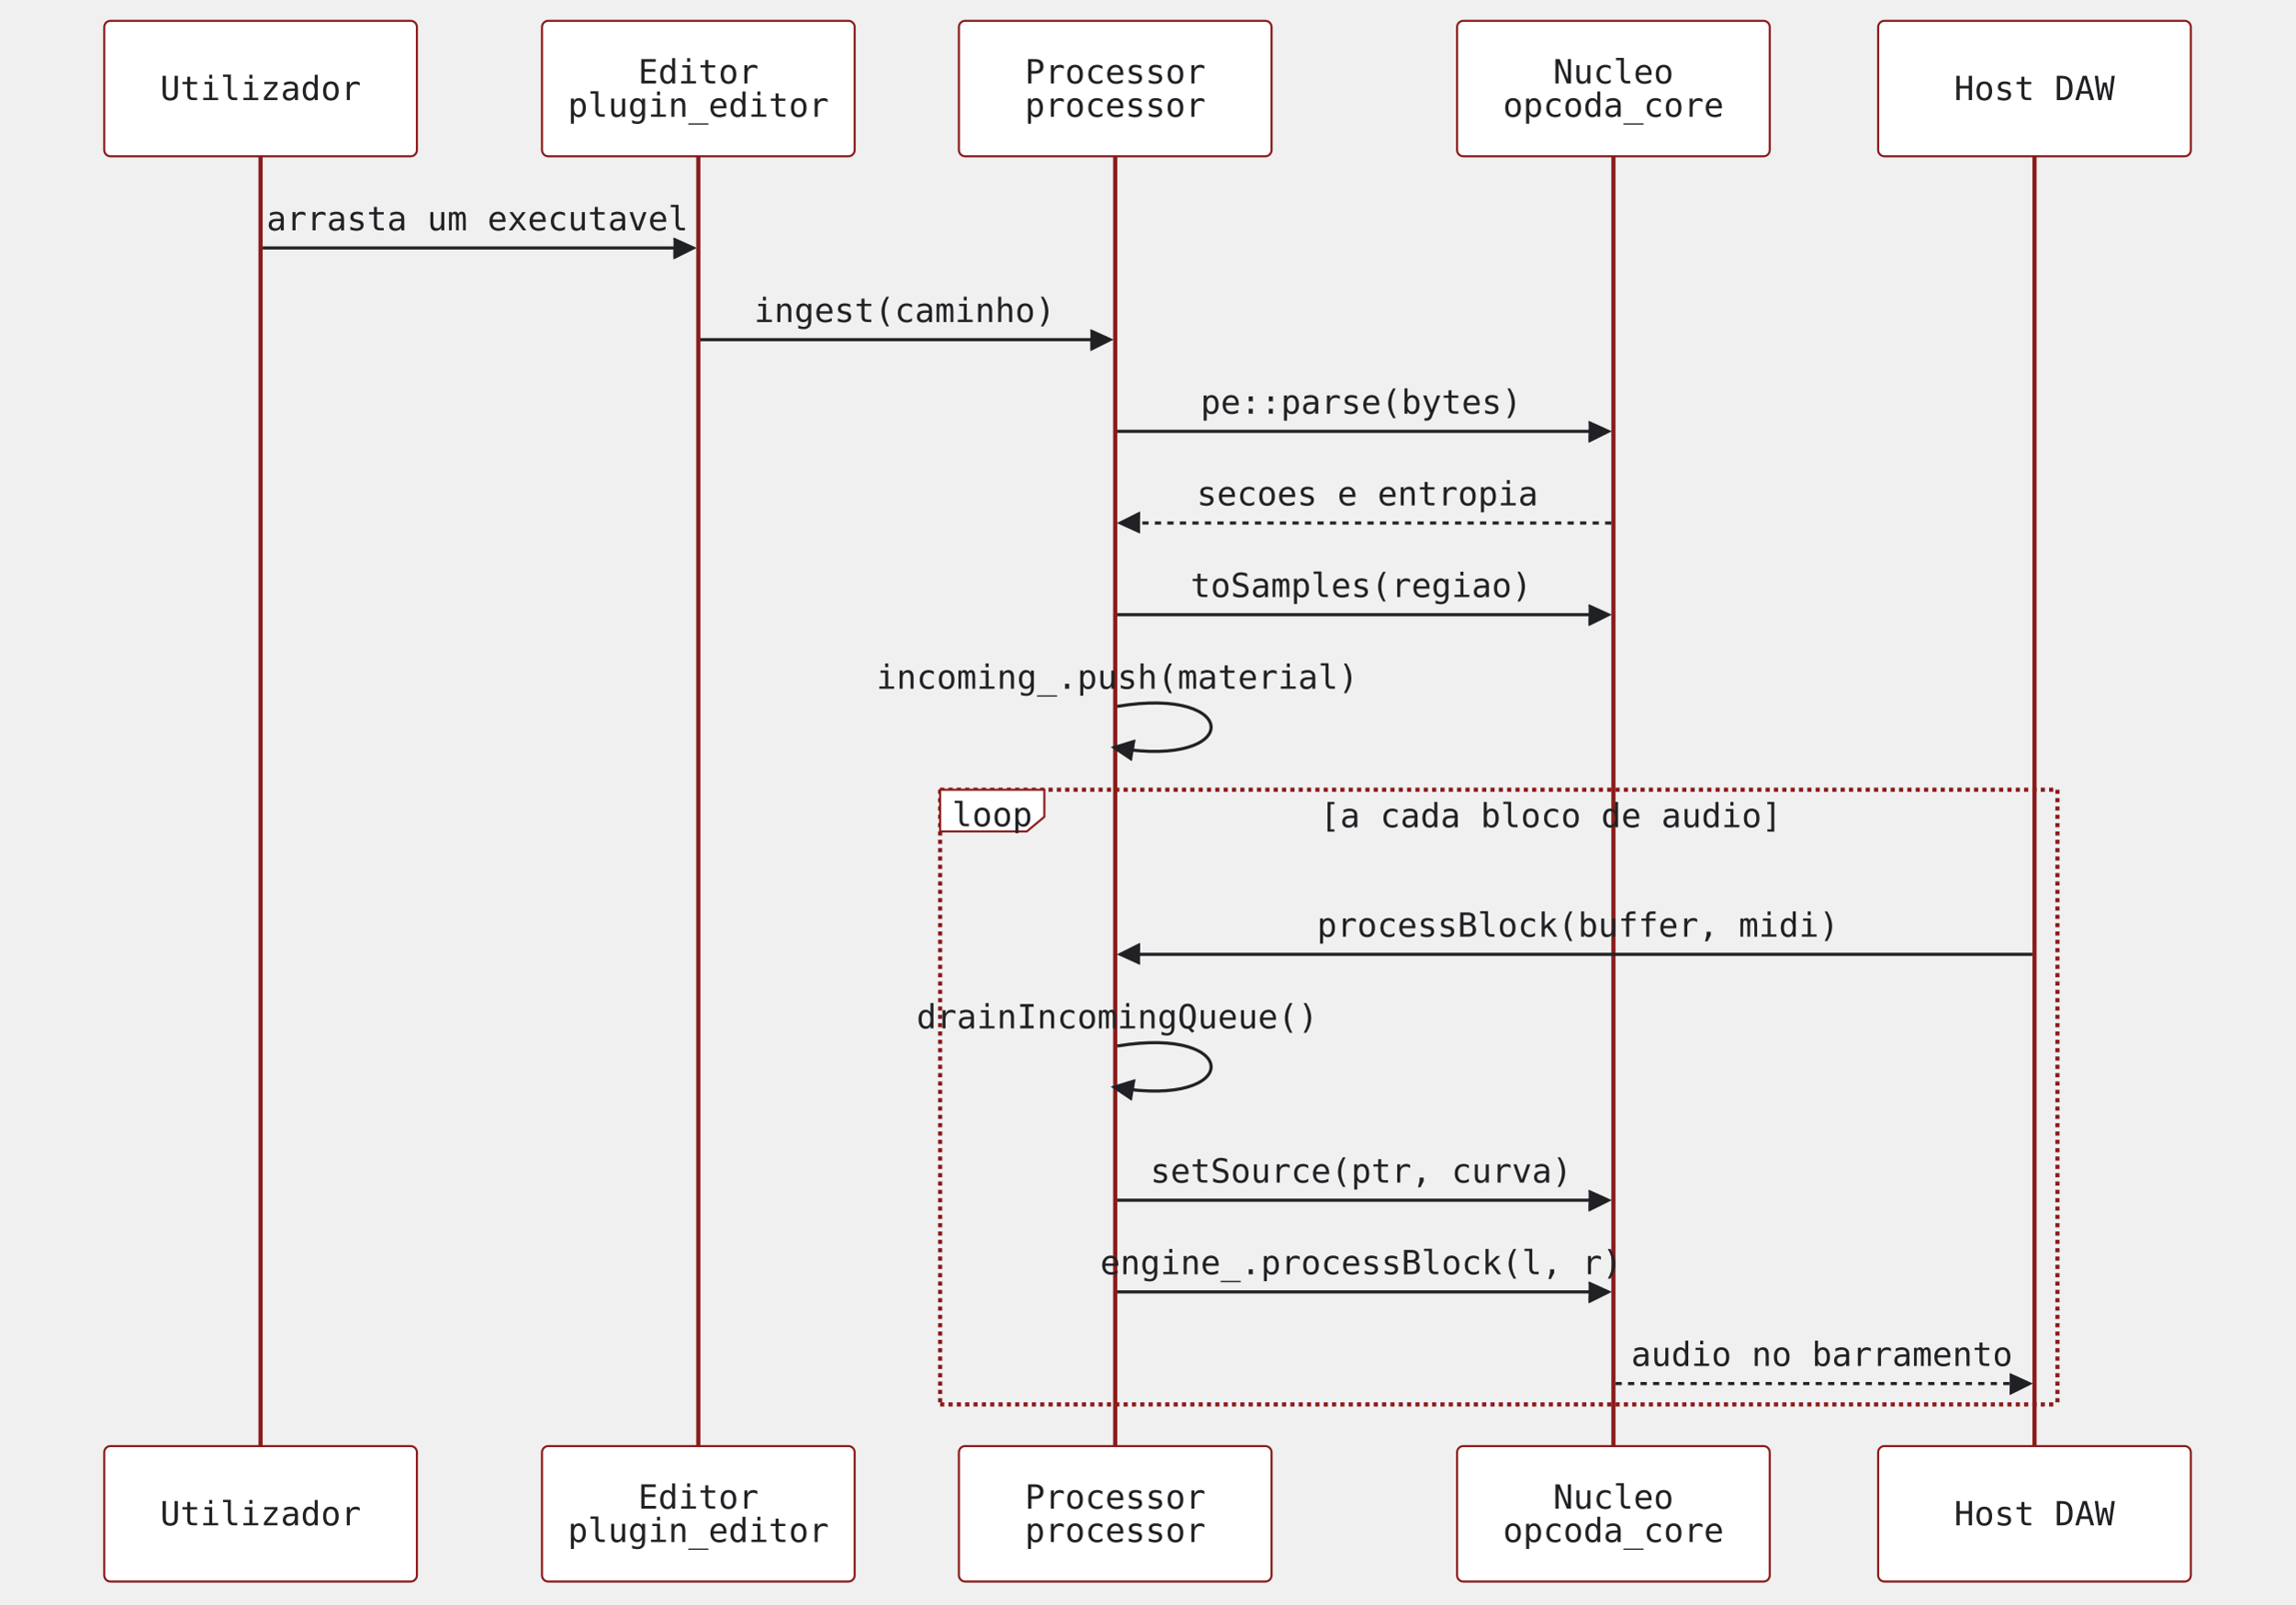
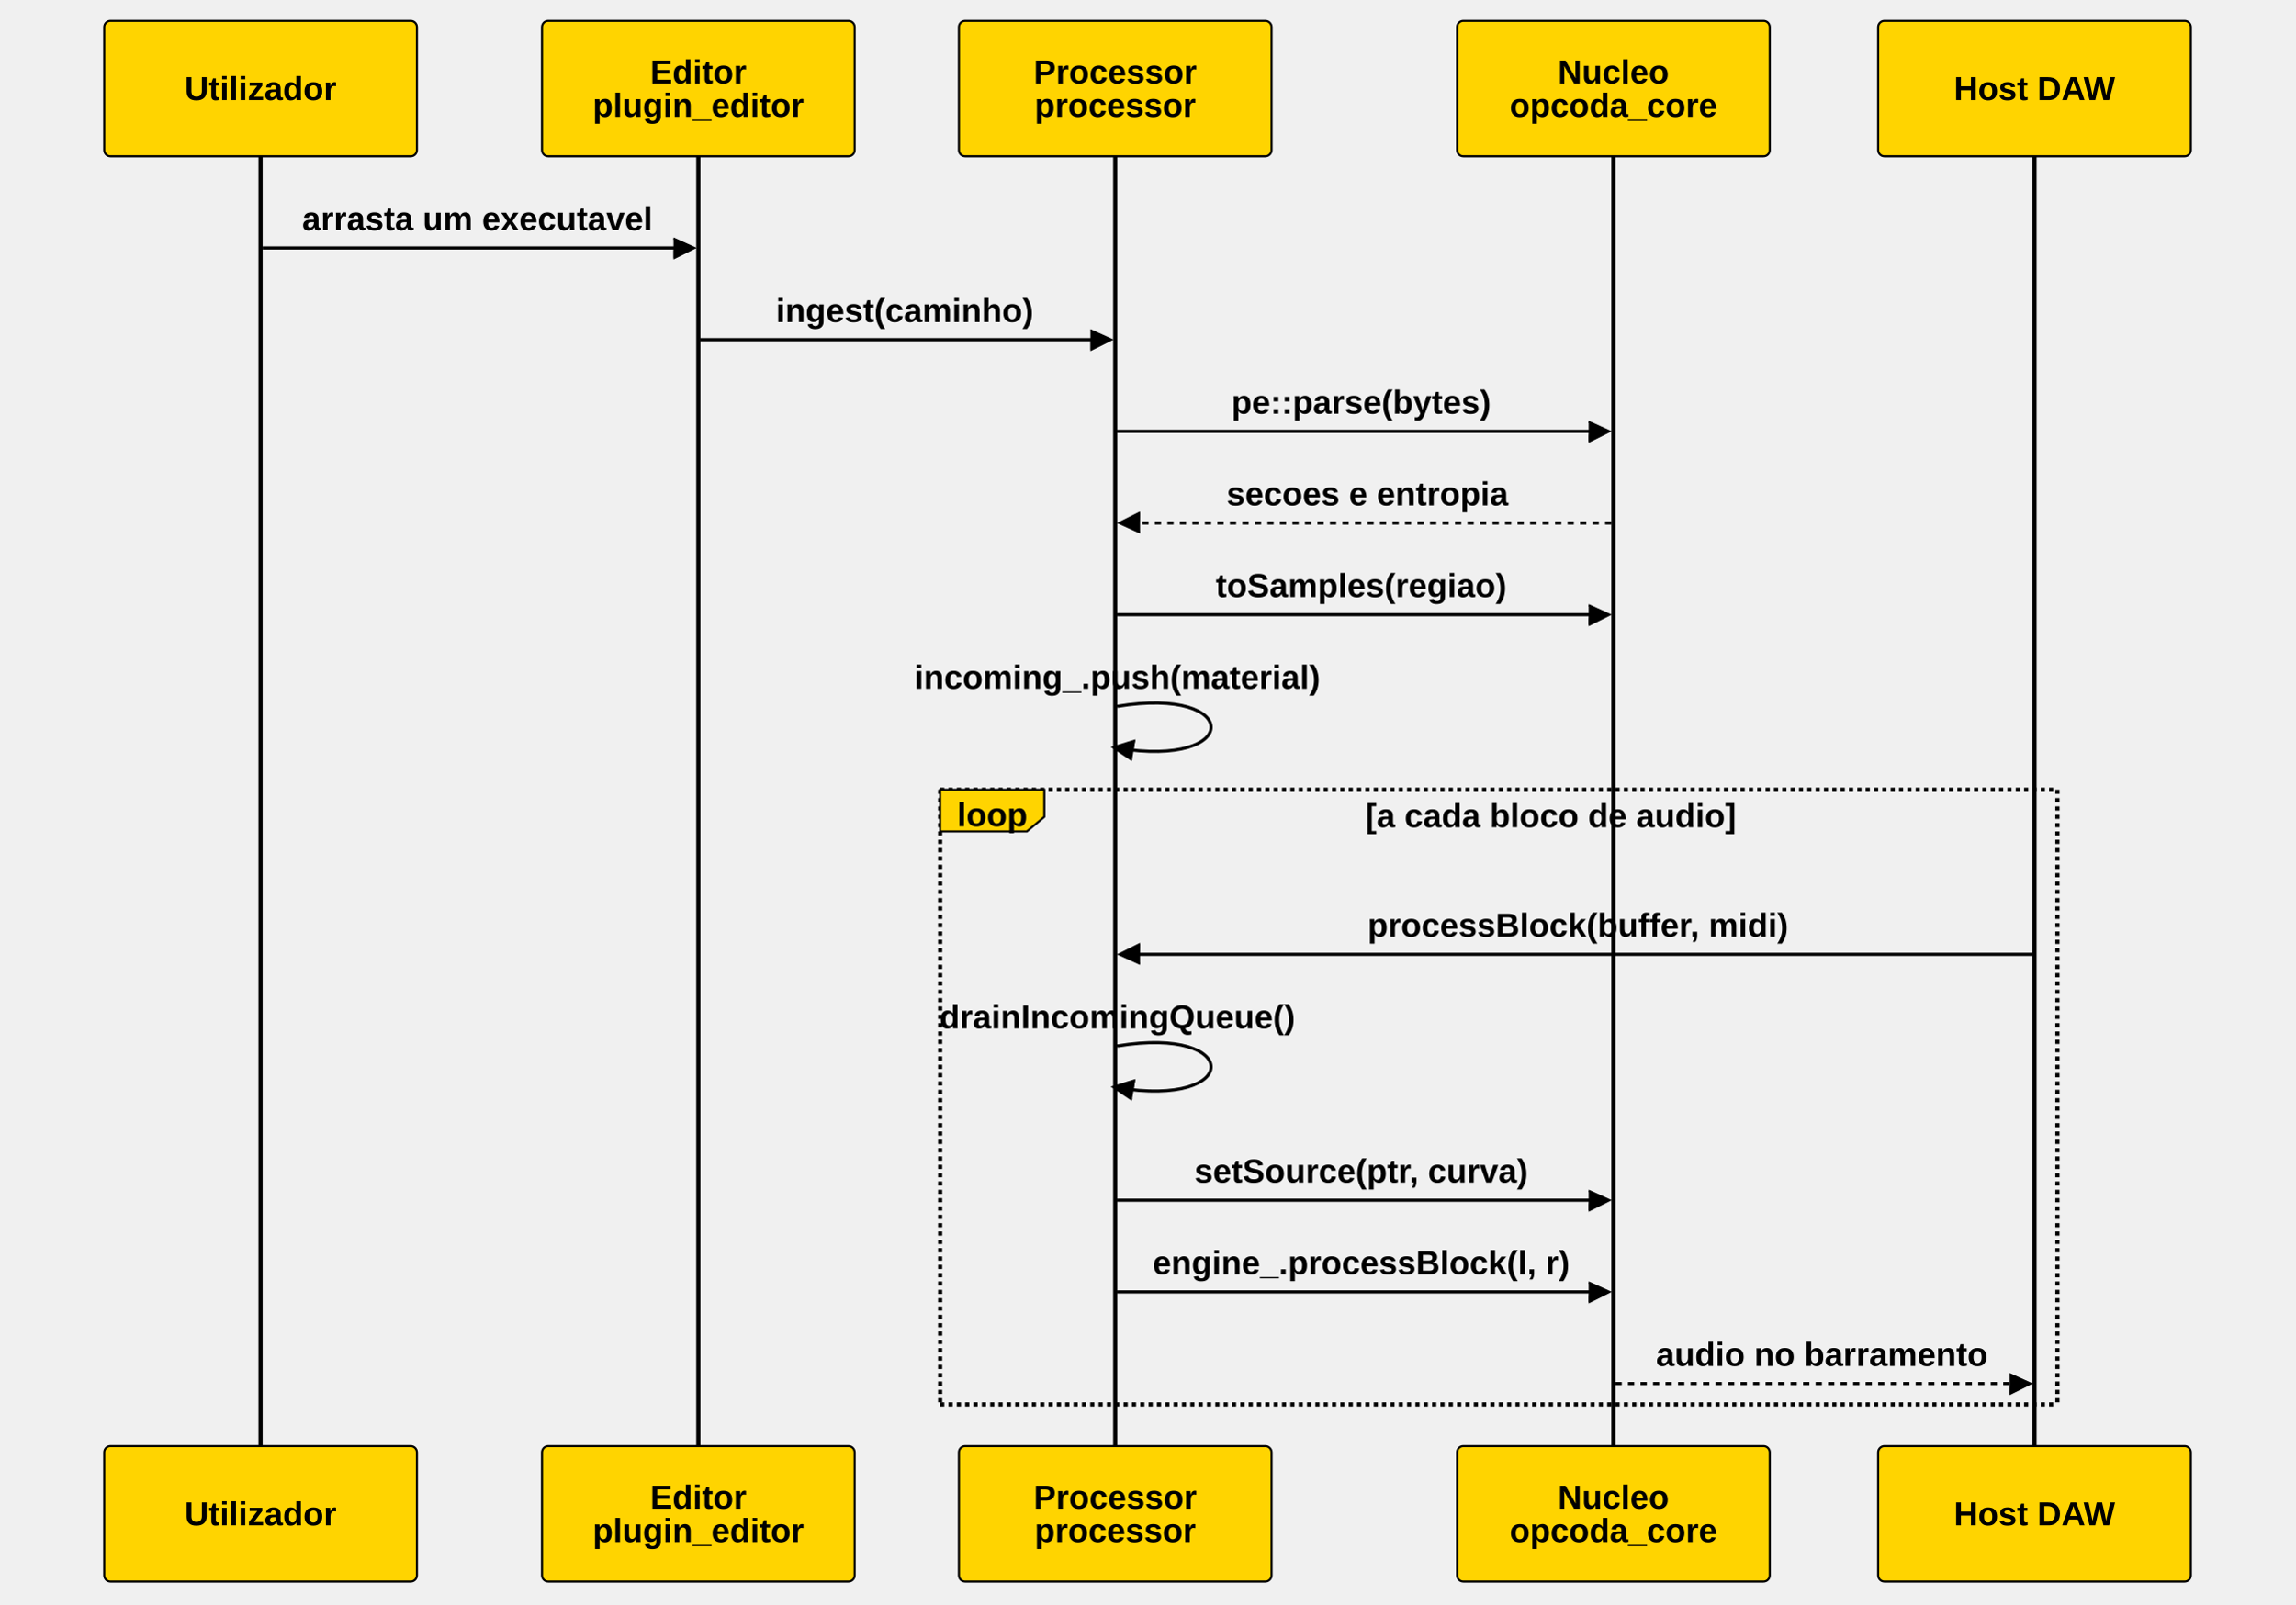
<svg xmlns="http://www.w3.org/2000/svg" aria-roledescription="sequence" role="graphics-document document" viewBox="-50 -10 1101 770" height="770" width="1101" id="g">
+   <style>text{font-family:Arial,Helvetica,sans-serif !important;font-weight:700 !important;fill:#000000 !important}.edgeLabel rect{fill:#ffffff;stroke:none}</style>
  <g>
    <rect class="actor actor-bottom" ry="3" rx="3" name="H" height="65" width="150" stroke="#666" fill="#eaeaea" y="684" x="851" />
    <text style="text-anchor: middle; font-size: 16px; font-weight: 400;" class="actor actor-box" alignment-baseline="central" dominant-baseline="central" y="716.5" x="926">
      <tspan dy="0" x="926">Host DAW</tspan>
    </text>
  </g>
  <g>
    <rect class="actor actor-bottom" ry="3" rx="3" name="C" height="65" width="150" stroke="#666" fill="#eaeaea" y="684" x="649" />
    <text style="text-anchor: middle; font-size: 16px; font-weight: 400;" class="actor actor-box" alignment-baseline="central" dominant-baseline="central" y="716.5" x="724">
      <tspan dy="-8" x="724">Nucleo</tspan>
    </text>
    <text style="text-anchor: middle; font-size: 16px; font-weight: 400;" class="actor actor-box" alignment-baseline="central" dominant-baseline="central" y="716.5" x="724">
      <tspan dy="8" x="724">opcoda_core</tspan>
    </text>
  </g>
  <g>
    <rect class="actor actor-bottom" ry="3" rx="3" name="P" height="65" width="150" stroke="#666" fill="#eaeaea" y="684" x="410" />
    <text style="text-anchor: middle; font-size: 16px; font-weight: 400;" class="actor actor-box" alignment-baseline="central" dominant-baseline="central" y="716.5" x="485">
      <tspan dy="-8" x="485">Processor</tspan>
    </text>
    <text style="text-anchor: middle; font-size: 16px; font-weight: 400;" class="actor actor-box" alignment-baseline="central" dominant-baseline="central" y="716.5" x="485">
      <tspan dy="8" x="485">processor</tspan>
    </text>
  </g>
  <g>
    <rect class="actor actor-bottom" ry="3" rx="3" name="E" height="65" width="150" stroke="#666" fill="#eaeaea" y="684" x="210" />
    <text style="text-anchor: middle; font-size: 16px; font-weight: 400;" class="actor actor-box" alignment-baseline="central" dominant-baseline="central" y="716.5" x="285">
      <tspan dy="-8" x="285">Editor</tspan>
    </text>
    <text style="text-anchor: middle; font-size: 16px; font-weight: 400;" class="actor actor-box" alignment-baseline="central" dominant-baseline="central" y="716.5" x="285">
      <tspan dy="8" x="285">plugin_editor</tspan>
    </text>
  </g>
  <g>
    <rect class="actor actor-bottom" ry="3" rx="3" name="U" height="65" width="150" stroke="#666" fill="#eaeaea" y="684" x="0" />
    <text style="text-anchor: middle; font-size: 16px; font-weight: 400;" class="actor actor-box" alignment-baseline="central" dominant-baseline="central" y="716.5" x="75">
      <tspan dy="0" x="75">Utilizador</tspan>
    </text>
  </g>
  <g>
    <line name="H" stroke="#999" stroke-width="0.5px" class="actor-line 200" y2="684" x2="926" y1="65" x1="926" id="actor4" />
    <g id="root-4">
      <rect class="actor actor-top" ry="3" rx="3" name="H" height="65" width="150" stroke="#666" fill="#eaeaea" y="0" x="851" />
      <text style="text-anchor: middle; font-size: 16px; font-weight: 400;" class="actor actor-box" alignment-baseline="central" dominant-baseline="central" y="32.5" x="926">
        <tspan dy="0" x="926">Host DAW</tspan>
      </text>
    </g>
  </g>
  <g>
    <line name="C" stroke="#999" stroke-width="0.5px" class="actor-line 200" y2="684" x2="724" y1="65" x1="724" id="actor3" />
    <g id="root-3">
      <rect class="actor actor-top" ry="3" rx="3" name="C" height="65" width="150" stroke="#666" fill="#eaeaea" y="0" x="649" />
      <text style="text-anchor: middle; font-size: 16px; font-weight: 400;" class="actor actor-box" alignment-baseline="central" dominant-baseline="central" y="32.5" x="724">
        <tspan dy="-8" x="724">Nucleo</tspan>
      </text>
      <text style="text-anchor: middle; font-size: 16px; font-weight: 400;" class="actor actor-box" alignment-baseline="central" dominant-baseline="central" y="32.5" x="724">
        <tspan dy="8" x="724">opcoda_core</tspan>
      </text>
    </g>
  </g>
  <g>
    <line name="P" stroke="#999" stroke-width="0.5px" class="actor-line 200" y2="684" x2="485" y1="65" x1="485" id="actor2" />
    <g id="root-2">
      <rect class="actor actor-top" ry="3" rx="3" name="P" height="65" width="150" stroke="#666" fill="#eaeaea" y="0" x="410" />
      <text style="text-anchor: middle; font-size: 16px; font-weight: 400;" class="actor actor-box" alignment-baseline="central" dominant-baseline="central" y="32.5" x="485">
        <tspan dy="-8" x="485">Processor</tspan>
      </text>
      <text style="text-anchor: middle; font-size: 16px; font-weight: 400;" class="actor actor-box" alignment-baseline="central" dominant-baseline="central" y="32.5" x="485">
        <tspan dy="8" x="485">processor</tspan>
      </text>
    </g>
  </g>
  <g>
    <line name="E" stroke="#999" stroke-width="0.5px" class="actor-line 200" y2="684" x2="285" y1="65" x1="285" id="actor1" />
    <g id="root-1">
      <rect class="actor actor-top" ry="3" rx="3" name="E" height="65" width="150" stroke="#666" fill="#eaeaea" y="0" x="210" />
      <text style="text-anchor: middle; font-size: 16px; font-weight: 400;" class="actor actor-box" alignment-baseline="central" dominant-baseline="central" y="32.5" x="285">
        <tspan dy="-8" x="285">Editor</tspan>
      </text>
      <text style="text-anchor: middle; font-size: 16px; font-weight: 400;" class="actor actor-box" alignment-baseline="central" dominant-baseline="central" y="32.5" x="285">
        <tspan dy="8" x="285">plugin_editor</tspan>
      </text>
    </g>
  </g>
  <g>
    <line name="U" stroke="#999" stroke-width="0.5px" class="actor-line 200" y2="684" x2="75" y1="65" x1="75" id="actor0" />
    <g id="root-0">
      <rect class="actor actor-top" ry="3" rx="3" name="U" height="65" width="150" stroke="#666" fill="#eaeaea" y="0" x="0" />
      <text style="text-anchor: middle; font-size: 16px; font-weight: 400;" class="actor actor-box" alignment-baseline="central" dominant-baseline="central" y="32.5" x="75">
        <tspan dy="0" x="75">Utilizador</tspan>
      </text>
    </g>
  </g>
-   <style>#g{font-family:Consolas,monospace;font-size:15px;fill:#202124;}#g .error-icon{fill:hsl(180, 0%, 100%);}#g .error-text{fill:rgb(0, 0, 0);stroke:rgb(0, 0, 0);}#g .edge-thickness-normal{stroke-width:1px;}#g .edge-thickness-thick{stroke-width:3.5px;}#g .edge-pattern-solid{stroke-dasharray:0;}#g .edge-thickness-invisible{stroke-width:0;fill:none;}#g .edge-pattern-dashed{stroke-dasharray:3;}#g .edge-pattern-dotted{stroke-dasharray:2;}#g .marker{fill:#5F6368;stroke:#5F6368;}#g .marker.cross{stroke:#5F6368;}#g svg{font-family:Consolas,monospace;font-size:15px;}#g p{margin:0;}#g .actor{stroke:#8B1A1A;fill:#ffffff;}#g text.actor&gt;tspan{fill:#202124;stroke:none;}#g .actor-line{stroke:#8B1A1A;}#g .messageLine0{stroke-width:1.5;stroke-dasharray:none;stroke:#202124;}#g .messageLine1{stroke-width:1.5;stroke-dasharray:2,2;stroke:#202124;}#g #arrowhead path{fill:#202124;stroke:#202124;}#g .sequenceNumber{fill:#a09c97;}#g #sequencenumber{fill:#202124;}#g #crosshead path{fill:#202124;stroke:#202124;}#g .messageText{fill:#202124;stroke:none;}#g .labelBox{stroke:#8B1A1A;fill:#ffffff;}#g .labelText,#g .labelText&gt;tspan{fill:#202124;stroke:none;}#g .loopText,#g .loopText&gt;tspan{fill:#202124;stroke:none;}#g .loopLine{stroke-width:2px;stroke-dasharray:2,2;stroke:#8B1A1A;fill:#8B1A1A;}#g .note{stroke:hsl(52.683, 60%, 73.922%);fill:#fff5ad;}#g .noteText,#g .noteText&gt;tspan{fill:#333;stroke:none;}#g .activation0{fill:hsl(-120, 0%, 100%);stroke:hsl(-120, 0%, 90%);}#g .activation1{fill:hsl(-120, 0%, 100%);stroke:hsl(-120, 0%, 90%);}#g .activation2{fill:hsl(-120, 0%, 100%);stroke:hsl(-120, 0%, 90%);}#g .actorPopupMenu{position:absolute;}#g .actorPopupMenuPanel{position:absolute;fill:#ffffff;box-shadow:0px 8px 16px 0px rgba(0,0,0,0.2);filter:drop-shadow(3px 5px 2px rgb(0 0 0 / 0.4));}#g .actor-man line{stroke:#8B1A1A;fill:#ffffff;}#g .actor-man circle,#g line{stroke:#8B1A1A;fill:#ffffff;stroke-width:2px;}#g :root{--mermaid-font-family:"trebuchet ms",verdana,arial,sans-serif;}</style>
+   <style>#g{font-family:Arial,Helvetica,sans-serif;font-size:15px;fill:#000000;}#g .error-icon{fill:#FFB000;}#g .error-text{fill:#004fff;stroke:#004fff;}#g .edge-thickness-normal{stroke-width:1px;}#g .edge-thickness-thick{stroke-width:3.5px;}#g .edge-pattern-solid{stroke-dasharray:0;}#g .edge-thickness-invisible{stroke-width:0;fill:none;}#g .edge-pattern-dashed{stroke-dasharray:3;}#g .edge-pattern-dotted{stroke-dasharray:2;}#g .marker{fill:#000000;stroke:#000000;}#g .marker.cross{stroke:#000000;}#g svg{font-family:Arial,Helvetica,sans-serif;font-size:15px;}#g p{margin:0;}#g .actor{stroke:#000000;fill:#FFD400;}#g text.actor&gt;tspan{fill:#000000;stroke:none;}#g .actor-line{stroke:#000000;}#g .messageLine0{stroke-width:1.5;stroke-dasharray:none;stroke:#000000;}#g .messageLine1{stroke-width:1.5;stroke-dasharray:2,2;stroke:#000000;}#g #arrowhead path{fill:#000000;stroke:#000000;}#g .sequenceNumber{fill:#ffffff;}#g #sequencenumber{fill:#000000;}#g #crosshead path{fill:#000000;stroke:#000000;}#g .messageText{fill:#000000;stroke:none;}#g .labelBox{stroke:#000000;fill:#FFD400;}#g .labelText,#g .labelText&gt;tspan{fill:#000000;stroke:none;}#g .loopText,#g .loopText&gt;tspan{fill:#000000;stroke:none;}#g .loopLine{stroke-width:2px;stroke-dasharray:2,2;stroke:#000000;fill:#000000;}#g .note{stroke:hsl(52.683, 60%, 73.922%);fill:#fff5ad;}#g .noteText,#g .noteText&gt;tspan{fill:#333;stroke:none;}#g .activation0{fill:#FFB000;stroke:hsl(41.412, 100%, 40%);}#g .activation1{fill:#FFB000;stroke:hsl(41.412, 100%, 40%);}#g .activation2{fill:#FFB000;stroke:hsl(41.412, 100%, 40%);}#g .actorPopupMenu{position:absolute;}#g .actorPopupMenuPanel{position:absolute;fill:#FFD400;box-shadow:0px 8px 16px 0px rgba(0,0,0,0.2);filter:drop-shadow(3px 5px 2px rgb(0 0 0 / 0.4));}#g .actor-man line{stroke:#000000;fill:#FFD400;}#g .actor-man circle,#g line{stroke:#000000;fill:#FFD400;stroke-width:2px;}#g :root{--mermaid-font-family:"trebuchet ms",verdana,arial,sans-serif;}</style>
  <g />
  <defs>
    <symbol height="24" width="24" id="computer">
      <path d="M2 2v13h20v-13h-20zm18 11h-16v-9h16v9zm-10.228 6l.466-1h3.524l.467 1h-4.457zm14.228 3h-24l2-6h2.104l-1.33 4h18.45l-1.297-4h2.073l2 6zm-5-10h-14v-7h14v7z" transform="scale(.5)" />
    </symbol>
  </defs>
  <defs>
    <symbol clip-rule="evenodd" fill-rule="evenodd" id="database">
      <path d="M12.258.001l.256.004.255.005.253.008.251.01.249.012.247.015.246.016.242.019.241.02.239.023.236.024.233.027.231.028.229.031.225.032.223.034.22.036.217.038.214.04.211.041.208.043.205.045.201.046.198.048.194.05.191.051.187.053.183.054.18.056.175.057.172.059.168.06.163.061.16.063.155.064.15.066.074.033.073.033.071.034.07.034.069.035.068.035.067.035.066.035.064.036.064.036.062.036.06.036.06.037.058.037.058.037.055.038.055.038.053.038.052.038.051.039.05.039.048.039.047.039.045.04.044.04.043.04.041.04.04.041.039.041.037.041.036.041.034.041.033.042.032.042.03.042.029.042.027.042.026.043.024.043.023.043.021.043.02.043.018.044.017.043.015.044.013.044.012.044.011.045.009.044.007.045.006.045.004.045.002.045.001.045v17l-.001.045-.002.045-.004.045-.006.045-.007.045-.009.044-.011.045-.012.044-.013.044-.015.044-.017.043-.018.044-.02.043-.021.043-.023.043-.024.043-.026.043-.027.042-.029.042-.03.042-.032.042-.033.042-.034.041-.036.041-.037.041-.039.041-.04.041-.041.04-.043.04-.044.04-.045.04-.047.039-.048.039-.05.039-.051.039-.052.038-.053.038-.055.038-.055.038-.058.037-.058.037-.06.037-.06.036-.062.036-.064.036-.064.036-.066.035-.067.035-.068.035-.069.035-.07.034-.071.034-.073.033-.074.033-.15.066-.155.064-.16.063-.163.061-.168.06-.172.059-.175.057-.18.056-.183.054-.187.053-.191.051-.194.05-.198.048-.201.046-.205.045-.208.043-.211.041-.214.04-.217.038-.22.036-.223.034-.225.032-.229.031-.231.028-.233.027-.236.024-.239.023-.241.02-.242.019-.246.016-.247.015-.249.012-.251.01-.253.008-.255.005-.256.004-.258.001-.258-.001-.256-.004-.255-.005-.253-.008-.251-.01-.249-.012-.247-.015-.245-.016-.243-.019-.241-.02-.238-.023-.236-.024-.234-.027-.231-.028-.228-.031-.226-.032-.223-.034-.22-.036-.217-.038-.214-.04-.211-.041-.208-.043-.204-.045-.201-.046-.198-.048-.195-.05-.19-.051-.187-.053-.184-.054-.179-.056-.176-.057-.172-.059-.167-.06-.164-.061-.159-.063-.155-.064-.151-.066-.074-.033-.072-.033-.072-.034-.07-.034-.069-.035-.068-.035-.067-.035-.066-.035-.064-.036-.063-.036-.062-.036-.061-.036-.06-.037-.058-.037-.057-.037-.056-.038-.055-.038-.053-.038-.052-.038-.051-.039-.049-.039-.049-.039-.046-.039-.046-.04-.044-.04-.043-.04-.041-.04-.04-.041-.039-.041-.037-.041-.036-.041-.034-.041-.033-.042-.032-.042-.03-.042-.029-.042-.027-.042-.026-.043-.024-.043-.023-.043-.021-.043-.02-.043-.018-.044-.017-.043-.015-.044-.013-.044-.012-.044-.011-.045-.009-.044-.007-.045-.006-.045-.004-.045-.002-.045-.001-.045v-17l.001-.045.002-.045.004-.045.006-.045.007-.045.009-.044.011-.045.012-.044.013-.044.015-.044.017-.043.018-.044.02-.043.021-.043.023-.043.024-.043.026-.043.027-.042.029-.042.03-.042.032-.042.033-.042.034-.041.036-.041.037-.041.039-.041.04-.041.041-.04.043-.04.044-.04.046-.04.046-.039.049-.039.049-.039.051-.039.052-.038.053-.038.055-.038.056-.038.057-.037.058-.037.06-.037.061-.036.062-.036.063-.036.064-.036.066-.035.067-.035.068-.035.069-.035.07-.034.072-.034.072-.033.074-.033.151-.066.155-.064.159-.063.164-.061.167-.06.172-.059.176-.057.179-.056.184-.054.187-.053.19-.051.195-.05.198-.048.201-.046.204-.045.208-.043.211-.041.214-.04.217-.038.22-.036.223-.034.226-.032.228-.031.231-.028.234-.027.236-.024.238-.023.241-.02.243-.019.245-.016.247-.015.249-.012.251-.01.253-.008.255-.005.256-.004.258-.001.258.001zm-9.258 20.499v.01l.001.021.003.021.004.022.005.021.006.022.007.022.009.023.01.022.011.023.012.023.013.023.015.023.016.024.017.023.018.024.019.024.021.024.022.025.023.024.024.025.052.049.056.05.061.051.066.051.07.051.075.051.079.052.084.052.088.052.092.052.097.052.102.051.105.052.11.052.114.051.119.051.123.051.127.05.131.05.135.05.139.048.144.049.147.047.152.047.155.047.16.045.163.045.167.043.171.043.176.041.178.041.183.039.187.039.19.037.194.035.197.035.202.033.204.031.209.03.212.029.216.027.219.025.222.024.226.021.23.02.233.018.236.016.24.015.243.012.246.01.249.008.253.005.256.004.259.001.26-.001.257-.004.254-.005.25-.008.247-.011.244-.012.241-.014.237-.016.233-.018.231-.021.226-.021.224-.024.22-.026.216-.027.212-.028.21-.031.205-.031.202-.034.198-.034.194-.036.191-.037.187-.039.183-.04.179-.04.175-.042.172-.043.168-.044.163-.045.16-.046.155-.046.152-.047.148-.048.143-.049.139-.049.136-.05.131-.05.126-.05.123-.051.118-.052.114-.051.11-.052.106-.052.101-.052.096-.052.092-.052.088-.053.083-.051.079-.052.074-.052.07-.051.065-.051.06-.051.056-.05.051-.05.023-.024.023-.025.021-.024.02-.024.019-.024.018-.024.017-.024.015-.023.014-.024.013-.023.012-.023.01-.023.01-.022.008-.022.006-.022.006-.022.004-.022.004-.021.001-.021.001-.021v-4.127l-.077.055-.08.053-.083.054-.085.053-.087.052-.09.052-.093.051-.095.05-.097.05-.1.049-.102.049-.105.048-.106.047-.109.047-.111.046-.114.045-.115.045-.118.044-.12.043-.122.042-.124.042-.126.041-.128.04-.13.04-.132.038-.134.038-.135.037-.138.037-.139.035-.142.035-.143.034-.144.033-.147.032-.148.031-.15.03-.151.03-.153.029-.154.027-.156.027-.158.026-.159.025-.161.024-.162.023-.163.022-.165.021-.166.02-.167.019-.169.018-.169.017-.171.016-.173.015-.173.014-.175.013-.175.012-.177.011-.178.01-.179.008-.179.008-.181.006-.182.005-.182.004-.184.003-.184.002h-.37l-.184-.002-.184-.003-.182-.004-.182-.005-.181-.006-.179-.008-.179-.008-.178-.01-.176-.011-.176-.012-.175-.013-.173-.014-.172-.015-.171-.016-.17-.017-.169-.018-.167-.019-.166-.02-.165-.021-.163-.022-.162-.023-.161-.024-.159-.025-.157-.026-.156-.027-.155-.027-.153-.029-.151-.03-.15-.03-.148-.031-.146-.032-.145-.033-.143-.034-.141-.035-.14-.035-.137-.037-.136-.037-.134-.038-.132-.038-.13-.04-.128-.04-.126-.041-.124-.042-.122-.042-.12-.044-.117-.043-.116-.045-.113-.045-.112-.046-.109-.047-.106-.047-.105-.048-.102-.049-.1-.049-.097-.05-.095-.05-.093-.052-.09-.051-.087-.052-.085-.053-.083-.054-.08-.054-.077-.054v4.127zm0-5.654v.011l.001.021.003.021.004.021.005.022.006.022.007.022.009.022.01.022.011.023.012.023.013.023.015.024.016.023.017.024.018.024.019.024.021.024.022.024.023.025.024.024.052.05.056.05.061.05.066.051.07.051.075.052.079.051.084.052.088.052.092.052.097.052.102.052.105.052.11.051.114.051.119.052.123.05.127.051.131.05.135.049.139.049.144.048.147.048.152.047.155.046.16.045.163.045.167.044.171.042.176.042.178.04.183.04.187.038.19.037.194.036.197.034.202.033.204.032.209.03.212.028.216.027.219.025.222.024.226.022.23.02.233.018.236.016.24.014.243.012.246.01.249.008.253.006.256.003.259.001.26-.001.257-.003.254-.006.25-.008.247-.01.244-.012.241-.015.237-.016.233-.018.231-.02.226-.022.224-.024.22-.025.216-.027.212-.029.21-.03.205-.032.202-.033.198-.035.194-.036.191-.037.187-.039.183-.039.179-.041.175-.042.172-.043.168-.044.163-.045.16-.045.155-.047.152-.047.148-.048.143-.048.139-.05.136-.049.131-.05.126-.051.123-.051.118-.051.114-.052.11-.052.106-.052.101-.052.096-.052.092-.052.088-.052.083-.052.079-.052.074-.051.07-.052.065-.051.06-.05.056-.051.051-.049.023-.025.023-.024.021-.025.02-.024.019-.024.018-.024.017-.024.015-.023.014-.023.013-.024.012-.022.01-.023.01-.023.008-.022.006-.022.006-.022.004-.021.004-.022.001-.021.001-.021v-4.139l-.077.054-.08.054-.083.054-.085.052-.087.053-.09.051-.093.051-.095.051-.097.05-.1.049-.102.049-.105.048-.106.047-.109.047-.111.046-.114.045-.115.044-.118.044-.12.044-.122.042-.124.042-.126.041-.128.04-.13.039-.132.039-.134.038-.135.037-.138.036-.139.036-.142.035-.143.033-.144.033-.147.033-.148.031-.15.03-.151.03-.153.028-.154.028-.156.027-.158.026-.159.025-.161.024-.162.023-.163.022-.165.021-.166.02-.167.019-.169.018-.169.017-.171.016-.173.015-.173.014-.175.013-.175.012-.177.011-.178.009-.179.009-.179.007-.181.007-.182.005-.182.004-.184.003-.184.002h-.37l-.184-.002-.184-.003-.182-.004-.182-.005-.181-.007-.179-.007-.179-.009-.178-.009-.176-.011-.176-.012-.175-.013-.173-.014-.172-.015-.171-.016-.17-.017-.169-.018-.167-.019-.166-.02-.165-.021-.163-.022-.162-.023-.161-.024-.159-.025-.157-.026-.156-.027-.155-.028-.153-.028-.151-.03-.15-.03-.148-.031-.146-.033-.145-.033-.143-.033-.141-.035-.14-.036-.137-.036-.136-.037-.134-.038-.132-.039-.13-.039-.128-.04-.126-.041-.124-.042-.122-.043-.12-.043-.117-.044-.116-.044-.113-.046-.112-.046-.109-.046-.106-.047-.105-.048-.102-.049-.1-.049-.097-.05-.095-.051-.093-.051-.09-.051-.087-.053-.085-.052-.083-.054-.08-.054-.077-.054v4.139zm0-5.666v.011l.001.02.003.022.004.021.005.022.006.021.007.022.009.023.01.022.011.023.012.023.013.023.015.023.016.024.017.024.018.023.019.024.021.025.022.024.023.024.024.025.052.05.056.05.061.05.066.051.07.051.075.052.079.051.084.052.088.052.092.052.097.052.102.052.105.051.11.052.114.051.119.051.123.051.127.05.131.05.135.05.139.049.144.048.147.048.152.047.155.046.16.045.163.045.167.043.171.043.176.042.178.04.183.04.187.038.19.037.194.036.197.034.202.033.204.032.209.03.212.028.216.027.219.025.222.024.226.021.23.02.233.018.236.017.24.014.243.012.246.01.249.008.253.006.256.003.259.001.26-.001.257-.003.254-.006.25-.008.247-.01.244-.013.241-.014.237-.016.233-.018.231-.02.226-.022.224-.024.22-.025.216-.027.212-.029.21-.03.205-.032.202-.033.198-.035.194-.036.191-.037.187-.039.183-.039.179-.041.175-.042.172-.043.168-.044.163-.045.16-.045.155-.047.152-.047.148-.048.143-.049.139-.049.136-.049.131-.051.126-.05.123-.051.118-.052.114-.051.11-.052.106-.052.101-.052.096-.052.092-.052.088-.052.083-.052.079-.052.074-.052.07-.051.065-.051.06-.051.056-.05.051-.049.023-.025.023-.025.021-.024.02-.024.019-.024.018-.024.017-.024.015-.023.014-.024.013-.023.012-.023.01-.022.01-.023.008-.022.006-.022.006-.022.004-.022.004-.021.001-.021.001-.021v-4.153l-.077.054-.08.054-.083.053-.085.053-.087.053-.09.051-.093.051-.095.051-.097.05-.1.049-.102.048-.105.048-.106.048-.109.046-.111.046-.114.046-.115.044-.118.044-.12.043-.122.043-.124.042-.126.041-.128.04-.13.039-.132.039-.134.038-.135.037-.138.036-.139.036-.142.034-.143.034-.144.033-.147.032-.148.032-.15.03-.151.03-.153.028-.154.028-.156.027-.158.026-.159.024-.161.024-.162.023-.163.023-.165.021-.166.02-.167.019-.169.018-.169.017-.171.016-.173.015-.173.014-.175.013-.175.012-.177.01-.178.01-.179.009-.179.007-.181.006-.182.006-.182.004-.184.003-.184.001-.185.001-.185-.001-.184-.001-.184-.003-.182-.004-.182-.006-.181-.006-.179-.007-.179-.009-.178-.01-.176-.01-.176-.012-.175-.013-.173-.014-.172-.015-.171-.016-.17-.017-.169-.018-.167-.019-.166-.02-.165-.021-.163-.023-.162-.023-.161-.024-.159-.024-.157-.026-.156-.027-.155-.028-.153-.028-.151-.03-.15-.03-.148-.032-.146-.032-.145-.033-.143-.034-.141-.034-.14-.036-.137-.036-.136-.037-.134-.038-.132-.039-.13-.039-.128-.041-.126-.041-.124-.041-.122-.043-.12-.043-.117-.044-.116-.044-.113-.046-.112-.046-.109-.046-.106-.048-.105-.048-.102-.048-.1-.05-.097-.049-.095-.051-.093-.051-.09-.052-.087-.052-.085-.053-.083-.053-.08-.054-.077-.054v4.153zm8.74-8.179l-.257.004-.254.005-.25.008-.247.011-.244.012-.241.014-.237.016-.233.018-.231.021-.226.022-.224.023-.22.026-.216.027-.212.028-.21.031-.205.032-.202.033-.198.034-.194.036-.191.038-.187.038-.183.04-.179.041-.175.042-.172.043-.168.043-.163.045-.16.046-.155.046-.152.048-.148.048-.143.048-.139.049-.136.05-.131.05-.126.051-.123.051-.118.051-.114.052-.11.052-.106.052-.101.052-.096.052-.092.052-.088.052-.083.052-.079.052-.074.051-.07.052-.065.051-.06.05-.056.05-.051.05-.023.025-.023.024-.021.024-.02.025-.019.024-.018.024-.017.023-.015.024-.014.023-.013.023-.012.023-.01.023-.01.022-.008.022-.006.023-.006.021-.004.022-.004.021-.001.021-.001.021.001.021.001.021.004.021.004.022.006.021.006.023.008.022.01.022.01.023.012.023.013.023.014.023.015.024.017.023.018.024.019.024.02.025.021.024.023.024.023.025.051.05.056.05.06.05.065.051.07.052.074.051.079.052.083.052.088.052.092.052.096.052.101.052.106.052.11.052.114.052.118.051.123.051.126.051.131.05.136.05.139.049.143.048.148.048.152.048.155.046.16.046.163.045.168.043.172.043.175.042.179.041.183.04.187.038.191.038.194.036.198.034.202.033.205.032.21.031.212.028.216.027.22.026.224.023.226.022.231.021.233.018.237.016.241.014.244.012.247.011.25.008.254.005.257.004.26.001.26-.001.257-.004.254-.005.25-.008.247-.011.244-.012.241-.014.237-.016.233-.018.231-.021.226-.022.224-.023.22-.026.216-.027.212-.028.21-.031.205-.032.202-.033.198-.034.194-.036.191-.038.187-.038.183-.04.179-.041.175-.042.172-.043.168-.043.163-.045.16-.046.155-.046.152-.048.148-.048.143-.048.139-.049.136-.05.131-.05.126-.051.123-.051.118-.051.114-.052.11-.052.106-.052.101-.052.096-.052.092-.052.088-.052.083-.052.079-.052.074-.051.07-.052.065-.051.06-.05.056-.05.051-.05.023-.025.023-.024.021-.024.02-.025.019-.024.018-.024.017-.023.015-.024.014-.023.013-.023.012-.023.01-.023.01-.022.008-.022.006-.023.006-.021.004-.022.004-.021.001-.021.001-.021-.001-.021-.001-.021-.004-.021-.004-.022-.006-.021-.006-.023-.008-.022-.01-.022-.01-.023-.012-.023-.013-.023-.014-.023-.015-.024-.017-.023-.018-.024-.019-.024-.02-.025-.021-.024-.023-.024-.023-.025-.051-.05-.056-.05-.06-.05-.065-.051-.07-.052-.074-.051-.079-.052-.083-.052-.088-.052-.092-.052-.096-.052-.101-.052-.106-.052-.11-.052-.114-.052-.118-.051-.123-.051-.126-.051-.131-.05-.136-.05-.139-.049-.143-.048-.148-.048-.152-.048-.155-.046-.16-.046-.163-.045-.168-.043-.172-.043-.175-.042-.179-.041-.183-.04-.187-.038-.191-.038-.194-.036-.198-.034-.202-.033-.205-.032-.21-.031-.212-.028-.216-.027-.22-.026-.224-.023-.226-.022-.231-.021-.233-.018-.237-.016-.241-.014-.244-.012-.247-.011-.25-.008-.254-.005-.257-.004-.26-.001-.26.001z" transform="scale(.5)" />
    </symbol>
  </defs>
  <defs>
    <symbol height="24" width="24" id="clock">
      <path d="M12 2c5.514 0 10 4.486 10 10s-4.486 10-10 10-10-4.486-10-10 4.486-10 10-10zm0-2c-6.627 0-12 5.373-12 12s5.373 12 12 12 12-5.373 12-12-5.373-12-12-12zm5.848 12.459c.202.038.202.333.001.372-1.907.361-6.045 1.111-6.547 1.111-.719 0-1.301-.582-1.301-1.301 0-.512.77-5.447 1.125-7.445.034-.192.312-.181.343.014l.985 6.238 5.394 1.011z" transform="scale(.5)" />
    </symbol>
  </defs>
  <defs>
    <marker orient="auto-start-reverse" markerHeight="12" markerWidth="12" markerUnits="userSpaceOnUse" refY="5" refX="7.9" id="arrowhead">
      <path d="M -1 0 L 10 5 L 0 10 z" />
    </marker>
  </defs>
  <defs>
    <marker refY="4.5" refX="4" orient="auto" markerHeight="8" markerWidth="15" id="crosshead">
      <path style="stroke-dasharray: 0, 0;" d="M 1,2 L 6,7 M 6,2 L 1,7" stroke-width="1pt" stroke="#000000" fill="none" />
    </marker>
  </defs>
  <defs>
    <marker orient="auto" markerHeight="28" markerWidth="20" refY="7" refX="15.5" id="filled-head">
      <path d="M 18,7 L9,13 L14,7 L9,1 Z" />
    </marker>
  </defs>
  <defs>
    <marker orient="auto" markerHeight="40" markerWidth="60" refY="15" refX="15" id="sequencenumber">
      <circle r="6" cy="15" cx="15" />
    </marker>
  </defs>
  <g>
    <line class="loopLine" y2="369" x2="937" y1="369" x1="401" />
    <line class="loopLine" y2="664" x2="937" y1="369" x1="937" />
    <line class="loopLine" y2="664" x2="937" y1="664" x1="401" />
    <line class="loopLine" y2="664" x2="401" y1="369" x1="401" />
    <polygon class="labelBox" points="401,369 451,369 451,382 442.6,389 401,389" />
    <text style="font-size: 16px; font-weight: 400;" class="labelText" alignment-baseline="middle" dominant-baseline="middle" text-anchor="middle" y="382" x="426">loop</text>
    <text style="font-size: 16px; font-weight: 400;" class="loopText" text-anchor="middle" y="387" x="694">
      <tspan x="694">[a cada bloco de audio]</tspan>
    </text>
  </g>
  <text style="font-size: 16px; font-weight: 400;" dy="1em" class="messageText" alignment-baseline="middle" dominant-baseline="middle" text-anchor="middle" y="80" x="179">arrasta um executavel</text>
  <line style="fill: none;" marker-end="url(#arrowhead)" stroke="none" stroke-width="2" class="messageLine0" y2="109" x2="281" y1="109" x1="76" />
  <text style="font-size: 16px; font-weight: 400;" dy="1em" class="messageText" alignment-baseline="middle" dominant-baseline="middle" text-anchor="middle" y="124" x="384">ingest(caminho)</text>
  <line style="fill: none;" marker-end="url(#arrowhead)" stroke="none" stroke-width="2" class="messageLine0" y2="153" x2="481" y1="153" x1="286" />
  <text style="font-size: 16px; font-weight: 400;" dy="1em" class="messageText" alignment-baseline="middle" dominant-baseline="middle" text-anchor="middle" y="168" x="603">pe::parse(bytes)</text>
  <line style="fill: none;" marker-end="url(#arrowhead)" stroke="none" stroke-width="2" class="messageLine0" y2="197" x2="720" y1="197" x1="486" />
  <text style="font-size: 16px; font-weight: 400;" dy="1em" class="messageText" alignment-baseline="middle" dominant-baseline="middle" text-anchor="middle" y="212" x="606">secoes e entropia</text>
  <line style="stroke-dasharray: 3, 3; fill: none;" marker-end="url(#arrowhead)" stroke="none" stroke-width="2" class="messageLine1" y2="241" x2="489" y1="241" x1="723" />
  <text style="font-size: 16px; font-weight: 400;" dy="1em" class="messageText" alignment-baseline="middle" dominant-baseline="middle" text-anchor="middle" y="256" x="603">toSamples(regiao)</text>
  <line style="fill: none;" marker-end="url(#arrowhead)" stroke="none" stroke-width="2" class="messageLine0" y2="285" x2="720" y1="285" x1="486" />
  <text style="font-size: 16px; font-weight: 400;" dy="1em" class="messageText" alignment-baseline="middle" dominant-baseline="middle" text-anchor="middle" y="300" x="486">incoming_.push(material)</text>
  <path style="fill: none;" marker-end="url(#arrowhead)" stroke="none" stroke-width="2" class="messageLine0" d="M 486,329 C 546,319 546,359 486,349" />
  <text style="font-size: 16px; font-weight: 400;" dy="1em" class="messageText" alignment-baseline="middle" dominant-baseline="middle" text-anchor="middle" y="419" x="707">processBlock(buffer, midi)</text>
  <line style="fill: none;" marker-end="url(#arrowhead)" stroke="none" stroke-width="2" class="messageLine0" y2="448" x2="489" y1="448" x1="925" />
  <text style="font-size: 16px; font-weight: 400;" dy="1em" class="messageText" alignment-baseline="middle" dominant-baseline="middle" text-anchor="middle" y="463" x="486">drainIncomingQueue()</text>
  <path style="fill: none;" marker-end="url(#arrowhead)" stroke="none" stroke-width="2" class="messageLine0" d="M 486,492 C 546,482 546,522 486,512" />
  <text style="font-size: 16px; font-weight: 400;" dy="1em" class="messageText" alignment-baseline="middle" dominant-baseline="middle" text-anchor="middle" y="537" x="603">setSource(ptr, curva)</text>
  <line style="fill: none;" marker-end="url(#arrowhead)" stroke="none" stroke-width="2" class="messageLine0" y2="566" x2="720" y1="566" x1="486" />
  <text style="font-size: 16px; font-weight: 400;" dy="1em" class="messageText" alignment-baseline="middle" dominant-baseline="middle" text-anchor="middle" y="581" x="603">engine_.processBlock(l, r)</text>
  <line style="fill: none;" marker-end="url(#arrowhead)" stroke="none" stroke-width="2" class="messageLine0" y2="610" x2="720" y1="610" x1="486" />
  <text style="font-size: 16px; font-weight: 400;" dy="1em" class="messageText" alignment-baseline="middle" dominant-baseline="middle" text-anchor="middle" y="625" x="824">audio no barramento</text>
  <line style="stroke-dasharray: 3, 3; fill: none;" marker-end="url(#arrowhead)" stroke="none" stroke-width="2" class="messageLine1" y2="654" x2="922" y1="654" x1="725" />
</svg>
